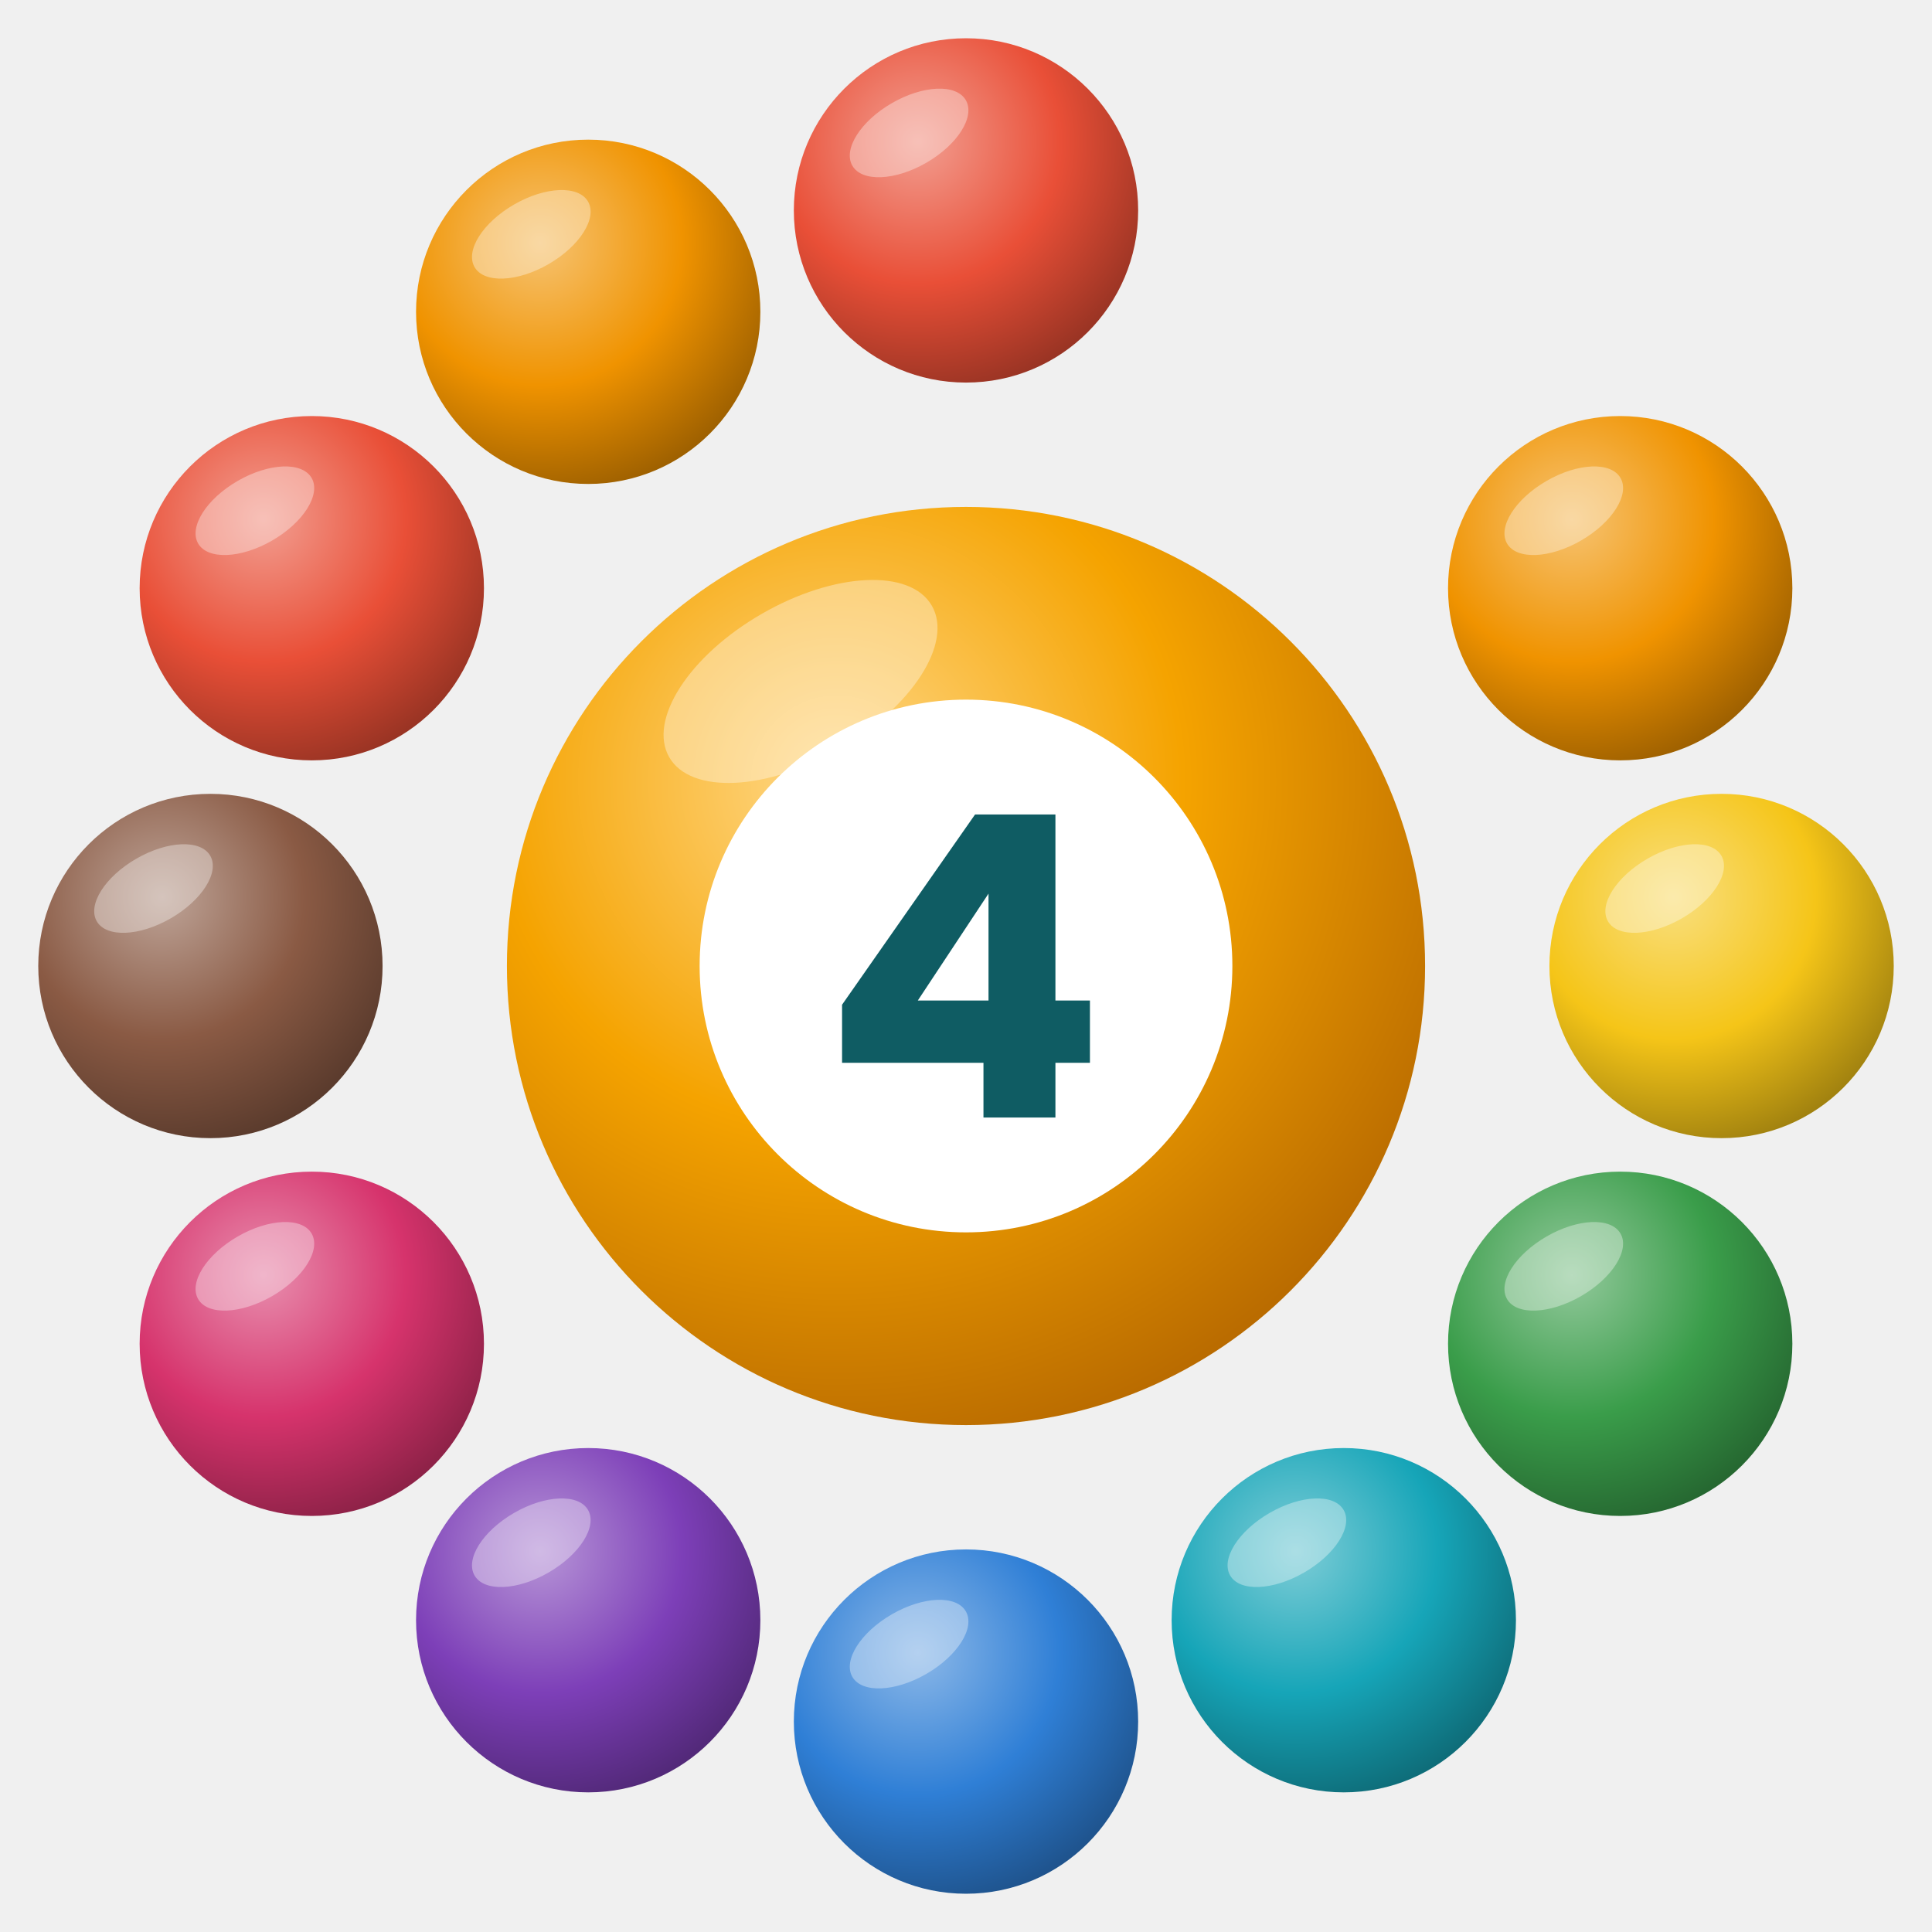
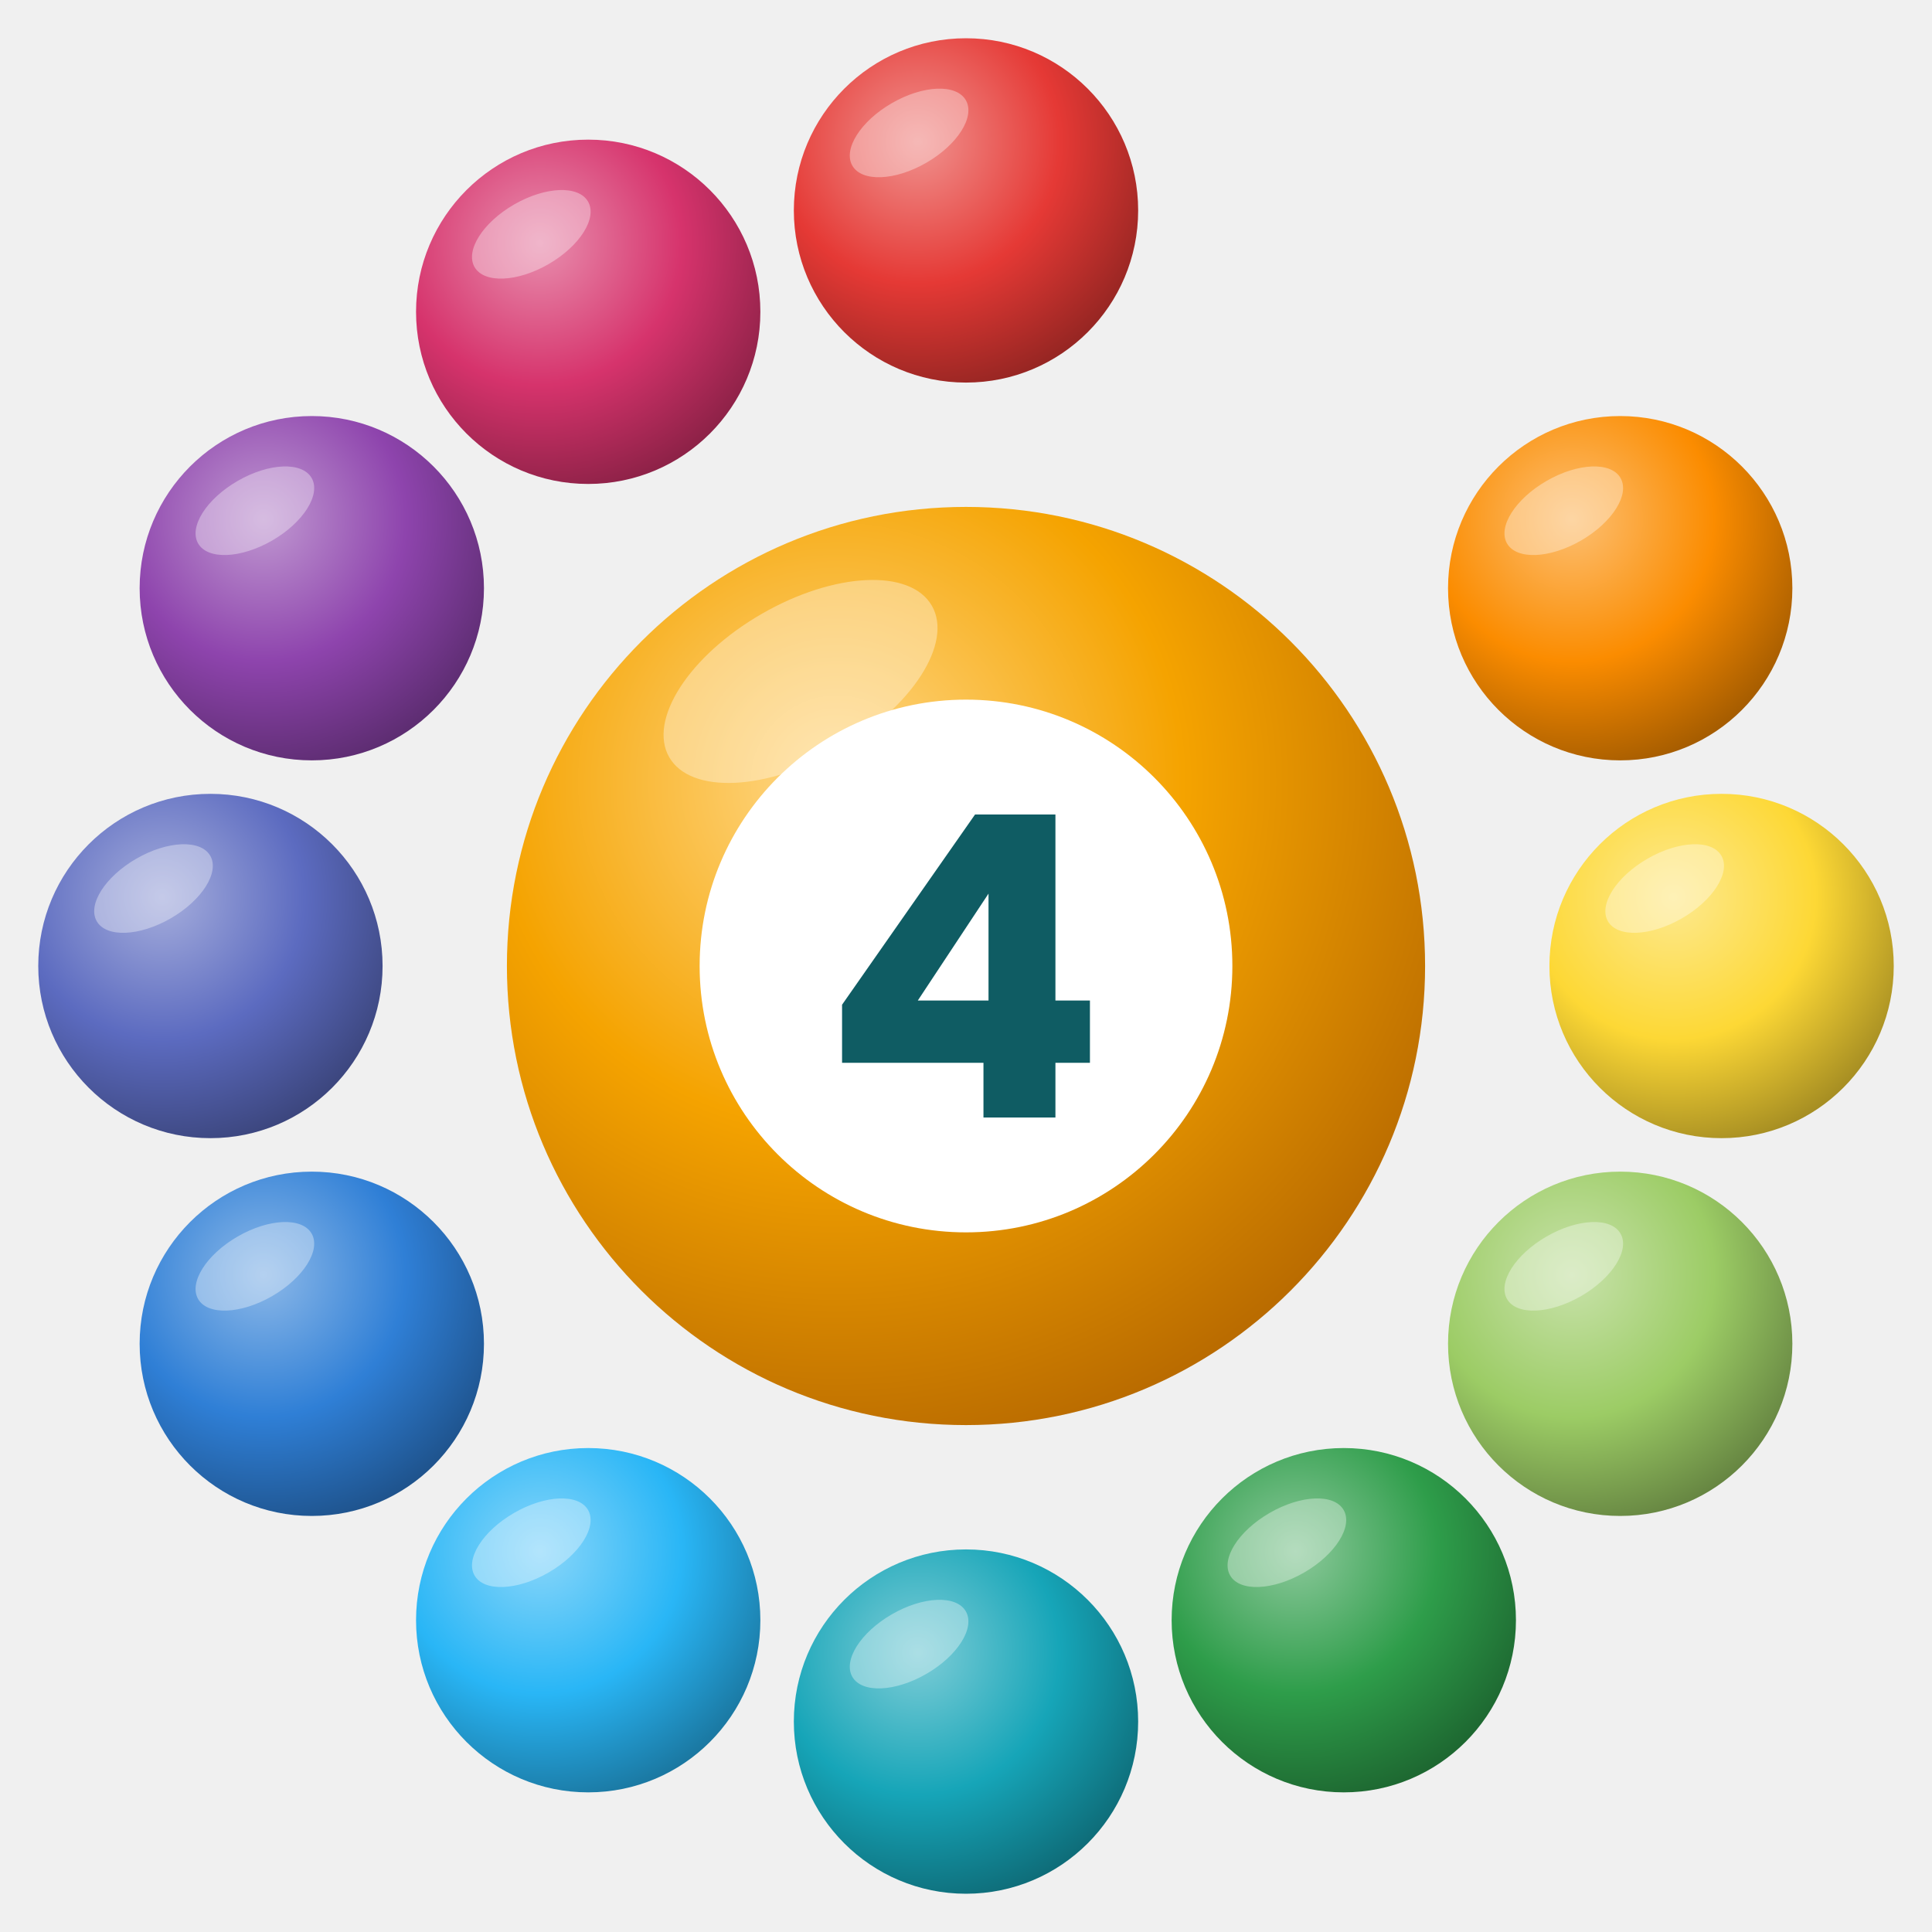
<svg xmlns="http://www.w3.org/2000/svg" viewBox="54 54 404 404">
  <defs>
    <linearGradient id="ol-bg" x1="0" y1="0" x2="0" y2="1">
      <stop offset="0" stop-color="#14737b" />
      <stop offset="1" stop-color="#0b4a50" />
    </linearGradient>
    <radialGradient id="ol-amb" cx="36%" cy="30%" r="75%">
      <stop offset="0" stop-color="#ffd98a" />
      <stop offset=".5" stop-color="#f5a300" />
      <stop offset="1" stop-color="#b86a00" />
    </radialGradient>
    <radialGradient id="ol-g0" cx="36%" cy="30%" r="75%">
-       <stop offset="0" stop-color="#f29e91" />
-       <stop offset=".55" stop-color="#e94f37" />
-       <stop offset="1" stop-color="#973323" />
+       <stop offset="0" stop-color="#f0928f" />
+       <stop offset=".55" stop-color="#e53935" />
+       <stop offset="1" stop-color="#942522" />
    </radialGradient>
    <radialGradient id="ol-g2" cx="36%" cy="30%" r="75%">
-       <stop offset="0" stop-color="#f6c372" />
-       <stop offset=".55" stop-color="#f09300" />
-       <stop offset="1" stop-color="#9c5f00" />
+       <stop offset="0" stop-color="#fcbf72" />
+       <stop offset=".55" stop-color="#fb8c00" />
+       <stop offset="1" stop-color="#a35b00" />
    </radialGradient>
    <radialGradient id="ol-g3" cx="36%" cy="30%" r="75%">
-       <stop offset="0" stop-color="#f9df7f" />
-       <stop offset=".55" stop-color="#f5c518" />
-       <stop offset="1" stop-color="#9f800f" />
+       <stop offset="0" stop-color="#fde98f" />
+       <stop offset=".55" stop-color="#fdd835" />
+       <stop offset="1" stop-color="#a48c22" />
    </radialGradient>
    <radialGradient id="ol-g4" cx="36%" cy="30%" r="75%">
-       <stop offset="0" stop-color="#92c99b" />
-       <stop offset=".55" stop-color="#3a9d4a" />
-       <stop offset="1" stop-color="#256630" />
+       <stop offset="0" stop-color="#c8e2aa" />
+       <stop offset=".55" stop-color="#9ccc65" />
+       <stop offset="1" stop-color="#658441" />
    </radialGradient>
    <radialGradient id="ol-g5" cx="36%" cy="30%" r="75%">
+       <stop offset="0" stop-color="#8cc99b" />
+       <stop offset=".55" stop-color="#2e9d4a" />
+       <stop offset="1" stop-color="#1d6630" />
+     </radialGradient>
+     <radialGradient id="ol-g6" cx="36%" cy="30%" r="75%">
      <stop offset="0" stop-color="#7ecdd7" />
      <stop offset=".55" stop-color="#16a5b8" />
      <stop offset="1" stop-color="#0e6b77" />
    </radialGradient>
-     <radialGradient id="ol-g6" cx="36%" cy="30%" r="75%">
+     <radialGradient id="ol-g7" cx="36%" cy="30%" r="75%">
+       <stop offset="0" stop-color="#89d6fa" />
+       <stop offset=".55" stop-color="#29b6f6" />
+       <stop offset="1" stop-color="#1a769f" />
+     </radialGradient>
+     <radialGradient id="ol-g8" cx="36%" cy="30%" r="75%">
      <stop offset="0" stop-color="#8cb8e8" />
      <stop offset=".55" stop-color="#2f7fd6" />
      <stop offset="1" stop-color="#1e528b" />
    </radialGradient>
-     <radialGradient id="ol-g7" cx="36%" cy="30%" r="75%">
-       <stop offset="0" stop-color="#b795d7" />
-       <stop offset=".55" stop-color="#7d3fb8" />
-       <stop offset="1" stop-color="#512877" />
+     <radialGradient id="ol-g9" cx="36%" cy="30%" r="75%">
+       <stop offset="0" stop-color="#a5addc" />
+       <stop offset=".55" stop-color="#5c6bc0" />
+       <stop offset="1" stop-color="#3b457c" />
    </radialGradient>
-     <radialGradient id="ol-g8" cx="36%" cy="30%" r="75%">
+     <radialGradient id="ol-g10" cx="36%" cy="30%" r="75%">
+       <stop offset="0" stop-color="#c098d1" />
+       <stop offset=".55" stop-color="#8e44ad" />
+       <stop offset="1" stop-color="#5c2c70" />
+     </radialGradient>
+     <radialGradient id="ol-g11" cx="36%" cy="30%" r="75%">
      <stop offset="0" stop-color="#e88eae" />
      <stop offset=".55" stop-color="#d6336c" />
      <stop offset="1" stop-color="#8b2146" />
-     </radialGradient>
-     <radialGradient id="ol-g9" cx="36%" cy="30%" r="75%">
-       <stop offset="0" stop-color="#bea498" />
-       <stop offset=".55" stop-color="#8a5a44" />
-       <stop offset="1" stop-color="#593a2c" />
-     </radialGradient>
-     <radialGradient id="ol-g10" cx="36%" cy="30%" r="75%">
-       <stop offset="0" stop-color="#f29e91" />
-       <stop offset=".55" stop-color="#e94f37" />
-       <stop offset="1" stop-color="#973323" />
-     </radialGradient>
-     <radialGradient id="ol-g11" cx="36%" cy="30%" r="75%">
-       <stop offset="0" stop-color="#f6c372" />
-       <stop offset=".55" stop-color="#f09300" />
-       <stop offset="1" stop-color="#9c5f00" />
    </radialGradient>
  </defs>
  <circle cx="256.0" cy="98.0" r="36" fill="url(#ol-g0)" />
  <ellipse cx="244.1" cy="81.8" rx="13.7" ry="7.2" fill="#fff" opacity=".35" transform="rotate(-30 244.1 81.8)" />
  <circle cx="392.8" cy="177.0" r="36" fill="url(#ol-g2)" />
  <ellipse cx="381.0" cy="160.8" rx="13.7" ry="7.2" fill="#fff" opacity=".35" transform="rotate(-30 381.0 160.8)" />
  <circle cx="414.0" cy="256.0" r="36" fill="url(#ol-g3)" />
  <ellipse cx="402.1" cy="239.8" rx="13.7" ry="7.2" fill="#fff" opacity=".35" transform="rotate(-30 402.1 239.8)" />
  <circle cx="392.8" cy="335.0" r="36" fill="url(#ol-g4)" />
  <ellipse cx="381.0" cy="318.8" rx="13.7" ry="7.2" fill="#fff" opacity=".35" transform="rotate(-30 381.0 318.8)" />
  <circle cx="335.0" cy="392.8" r="36" fill="url(#ol-g5)" />
  <ellipse cx="323.1" cy="376.6" rx="13.7" ry="7.2" fill="#fff" opacity=".35" transform="rotate(-30 323.1 376.6)" />
  <circle cx="256.0" cy="414.0" r="36" fill="url(#ol-g6)" />
  <ellipse cx="244.1" cy="397.8" rx="13.7" ry="7.2" fill="#fff" opacity=".35" transform="rotate(-30 244.1 397.8)" />
  <circle cx="177.0" cy="392.8" r="36" fill="url(#ol-g7)" />
  <ellipse cx="165.1" cy="376.6" rx="13.7" ry="7.2" fill="#fff" opacity=".35" transform="rotate(-30 165.1 376.6)" />
  <circle cx="119.2" cy="335.0" r="36" fill="url(#ol-g8)" />
  <ellipse cx="107.3" cy="318.8" rx="13.7" ry="7.2" fill="#fff" opacity=".35" transform="rotate(-30 107.3 318.8)" />
  <circle cx="98.0" cy="256.0" r="36" fill="url(#ol-g9)" />
  <ellipse cx="86.1" cy="239.8" rx="13.7" ry="7.2" fill="#fff" opacity=".35" transform="rotate(-30 86.1 239.8)" />
  <circle cx="119.2" cy="177.0" r="36" fill="url(#ol-g10)" />
  <ellipse cx="107.3" cy="160.8" rx="13.7" ry="7.2" fill="#fff" opacity=".35" transform="rotate(-30 107.3 160.8)" />
  <circle cx="177.0" cy="119.2" r="36" fill="url(#ol-g11)" />
  <ellipse cx="165.1" cy="103.0" rx="13.7" ry="7.2" fill="#fff" opacity=".35" transform="rotate(-30 165.1 103.0)" />
  <circle cx="256" cy="256" r="96" fill="url(#ol-amb)" />
  <circle cx="256" cy="256" r="55.7" fill="#fff" />
  <path d="M230.084 276.24V264.096L257.892 224.32H274.7V263.216H281.916V276.24H274.7V287.68H259.652V276.24ZM260.708 240.864 245.924 263.216H260.708Z" fill="#0f5c63" />
  <ellipse cx="221.4" cy="196.5" rx="31.7" ry="16.3" fill="#fff" opacity=".35" transform="rotate(-30 221.4 196.5)" />
</svg>
